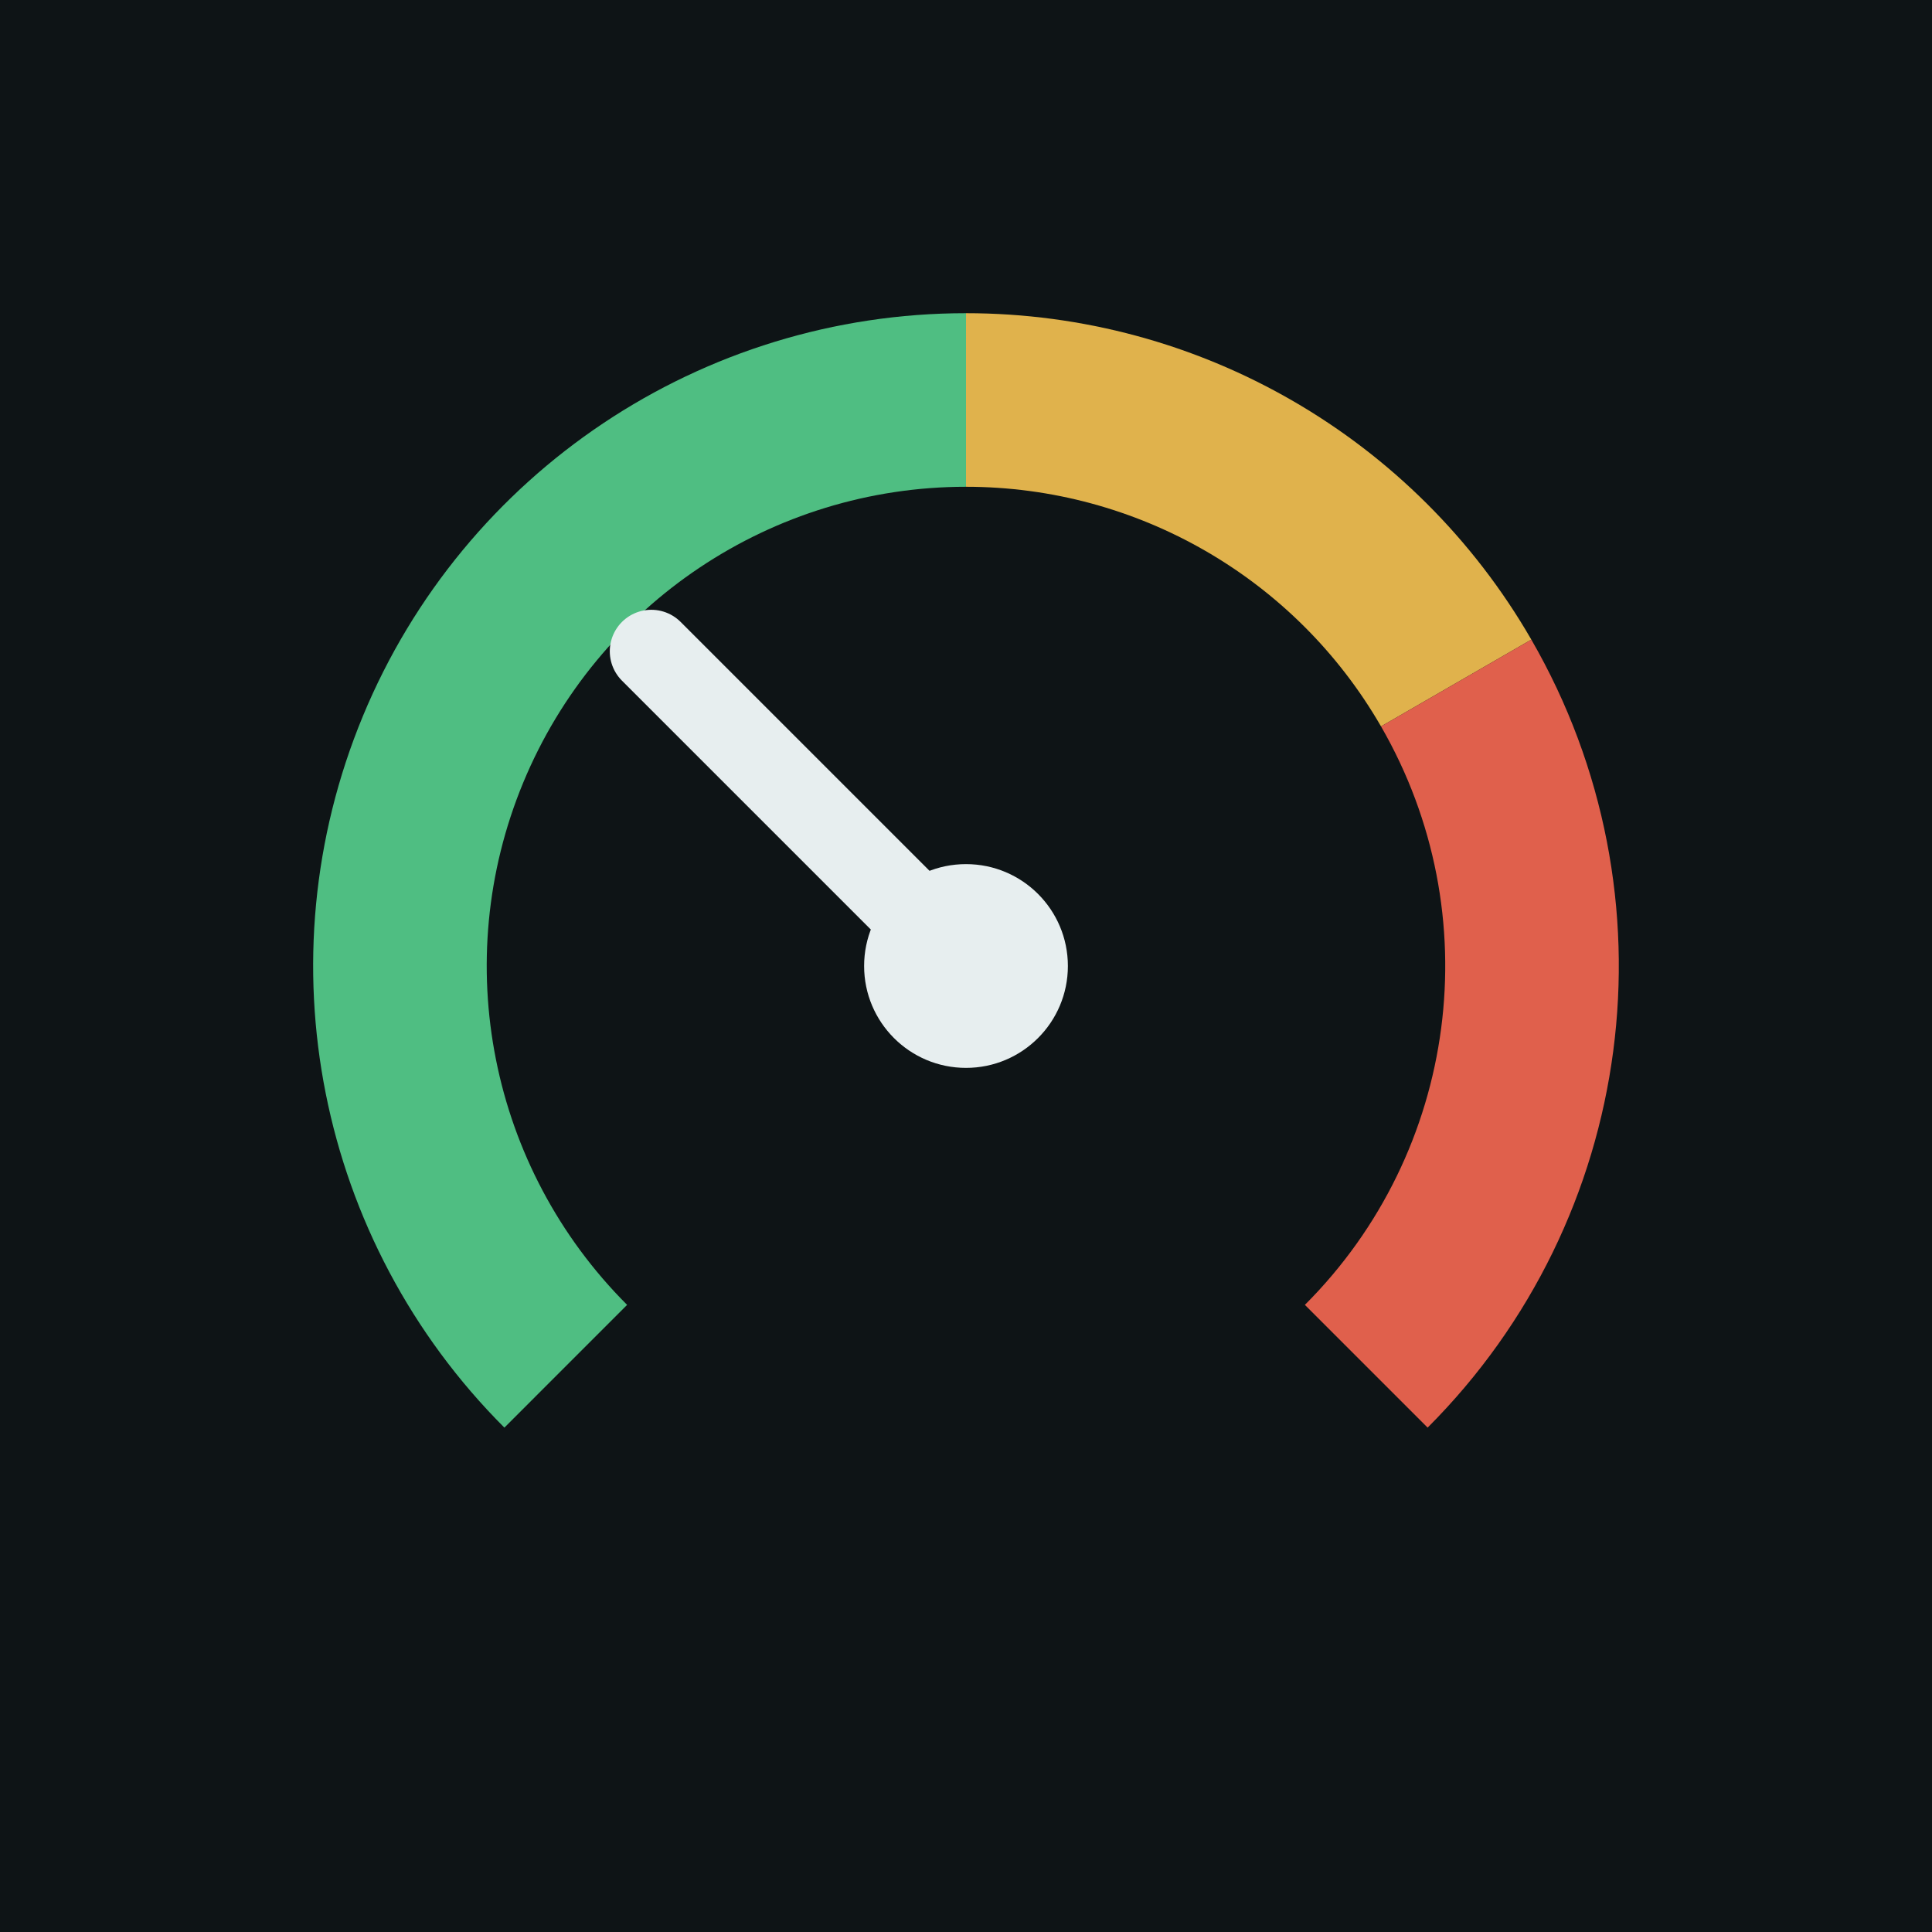
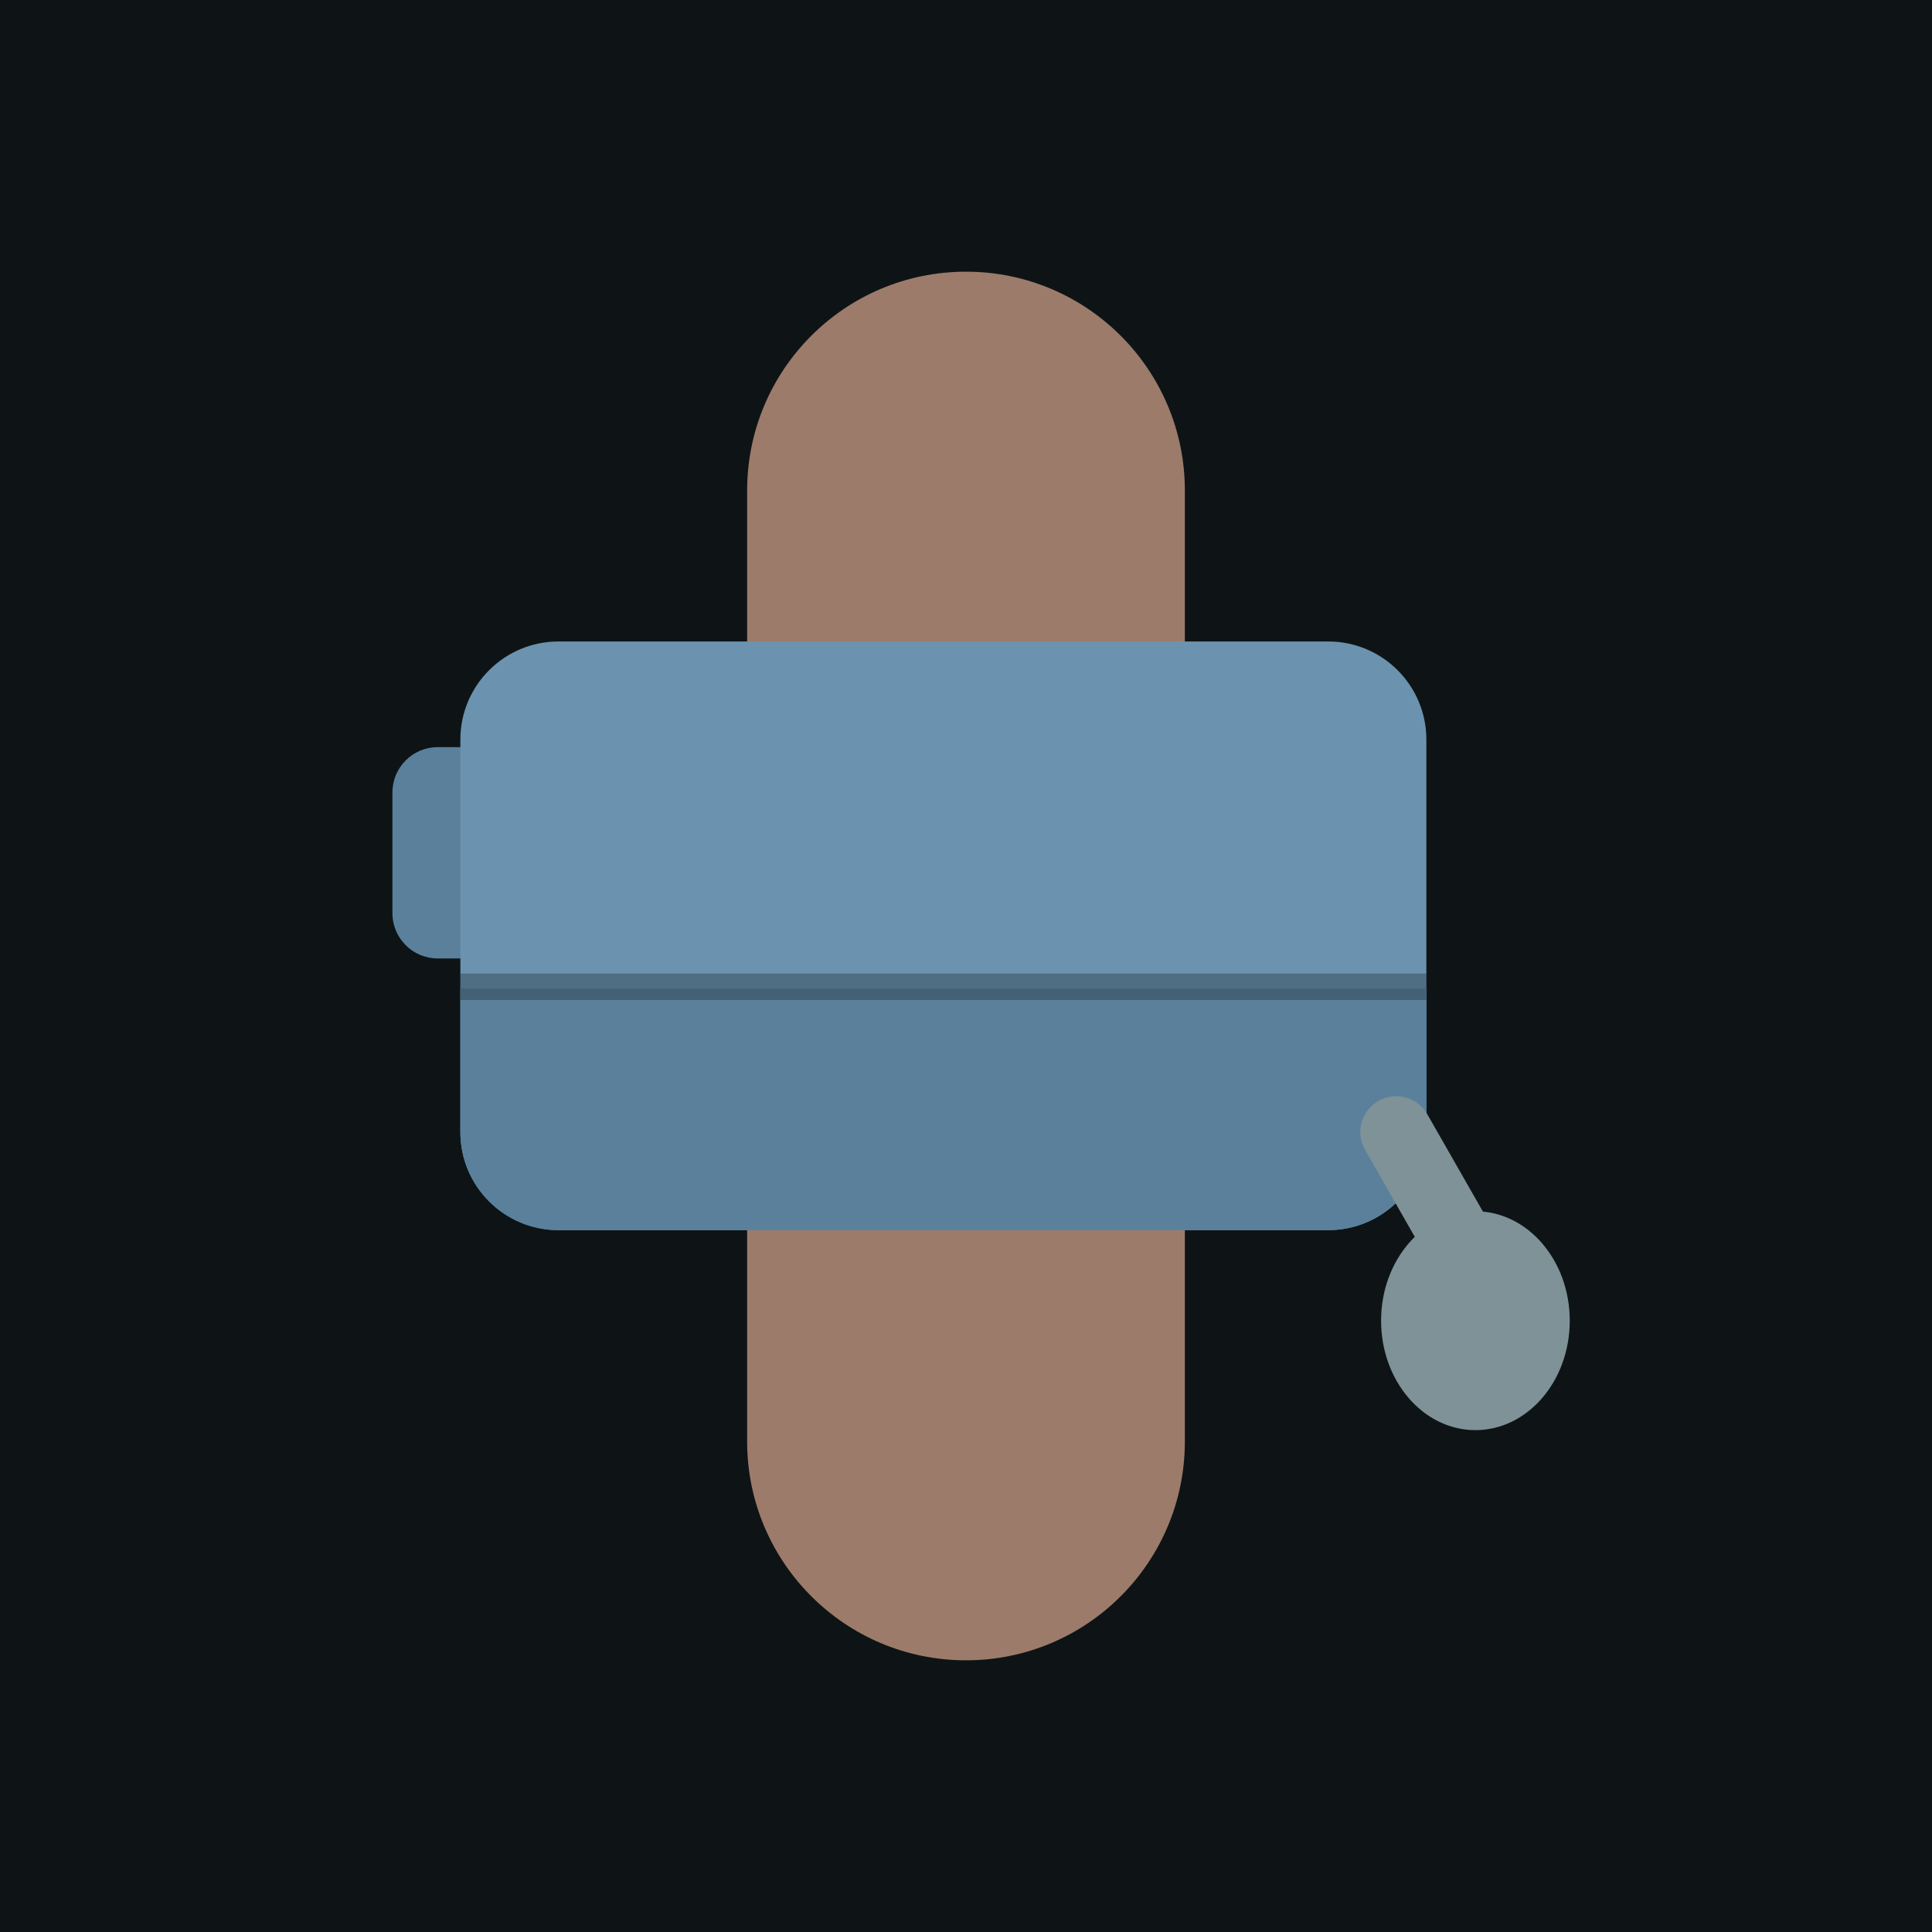
<svg xmlns="http://www.w3.org/2000/svg" viewBox="0 0 512 512" width="512" height="512">
  <rect width="512" height="512" fill="#0E1416" />
-   <g fill="none" stroke-width="46">
-     <path d="M149.93 362.07 A150 150 0 0 1 256 106" stroke="#4FBE82" />
-     <path d="M256 106 A150 150 0 0 1 385.90 181" stroke="#E0B24C" />
-     <path d="M385.90 181 A150 150 0 0 1 362.07 362.07" stroke="#E0604C" />
-   </g>
-   <line x1="256" y1="256" x2="172.6" y2="172.6" stroke="#E7EEEF" stroke-width="22" stroke-linecap="round" />
-   <circle cx="256" cy="256" r="27" fill="#E7EEEF" />
+   <rect x="198" y="72" width="116" height="368" rx="58" fill="#9C7B6B" />
+   <rect x="104" y="198" width="52" height="56" rx="12" fill="#5A809B" />
+   <rect x="122" y="170" width="256" height="156" rx="26" fill="#6B93B0" />
+   <path d="M122 262 h256 v38 a26 26 0 0 1 -26 26 h-204 a26 26 0 0 1 -26 -26 z" fill="#5A809B" />
+   <rect x="122" y="258" width="256" height="7" fill="#0E1416" opacity=".3" />
+   <path d="M370 300 L 386 328" fill="none" stroke="#7E9298" stroke-width="19" stroke-linecap="round" />
+   <ellipse cx="391" cy="350" rx="25" ry="29" fill="#7E9298" />
</svg>
